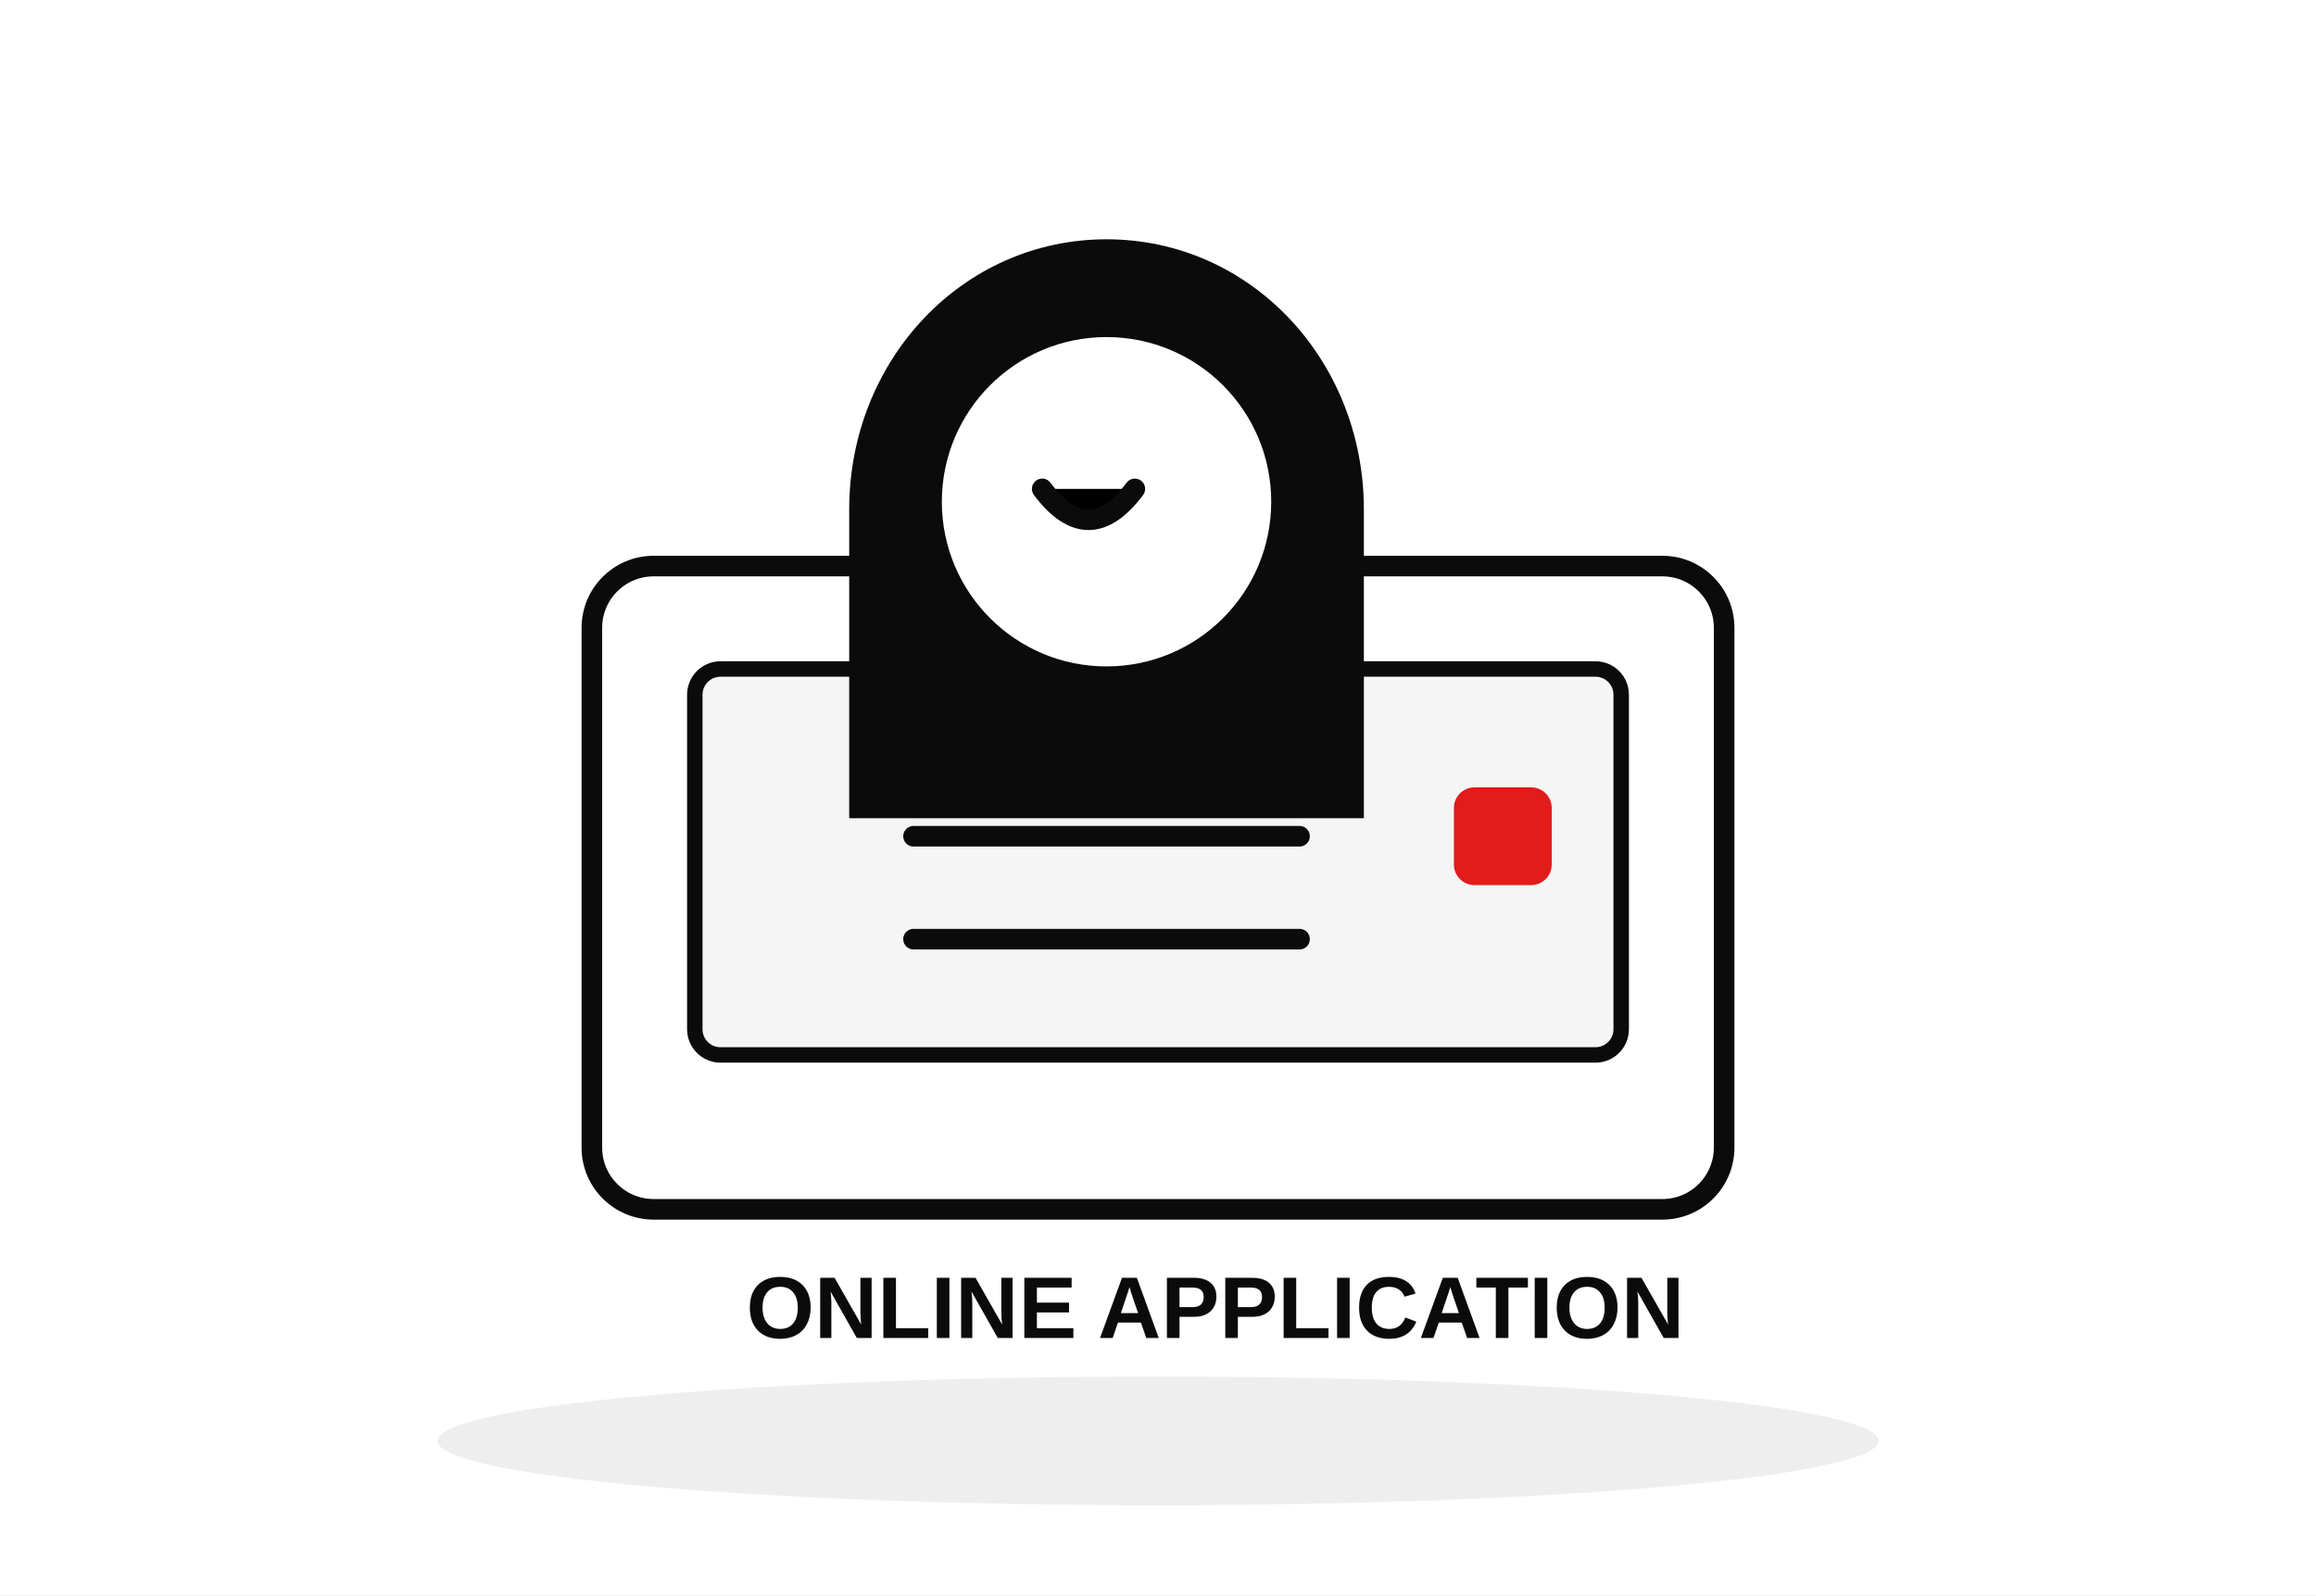
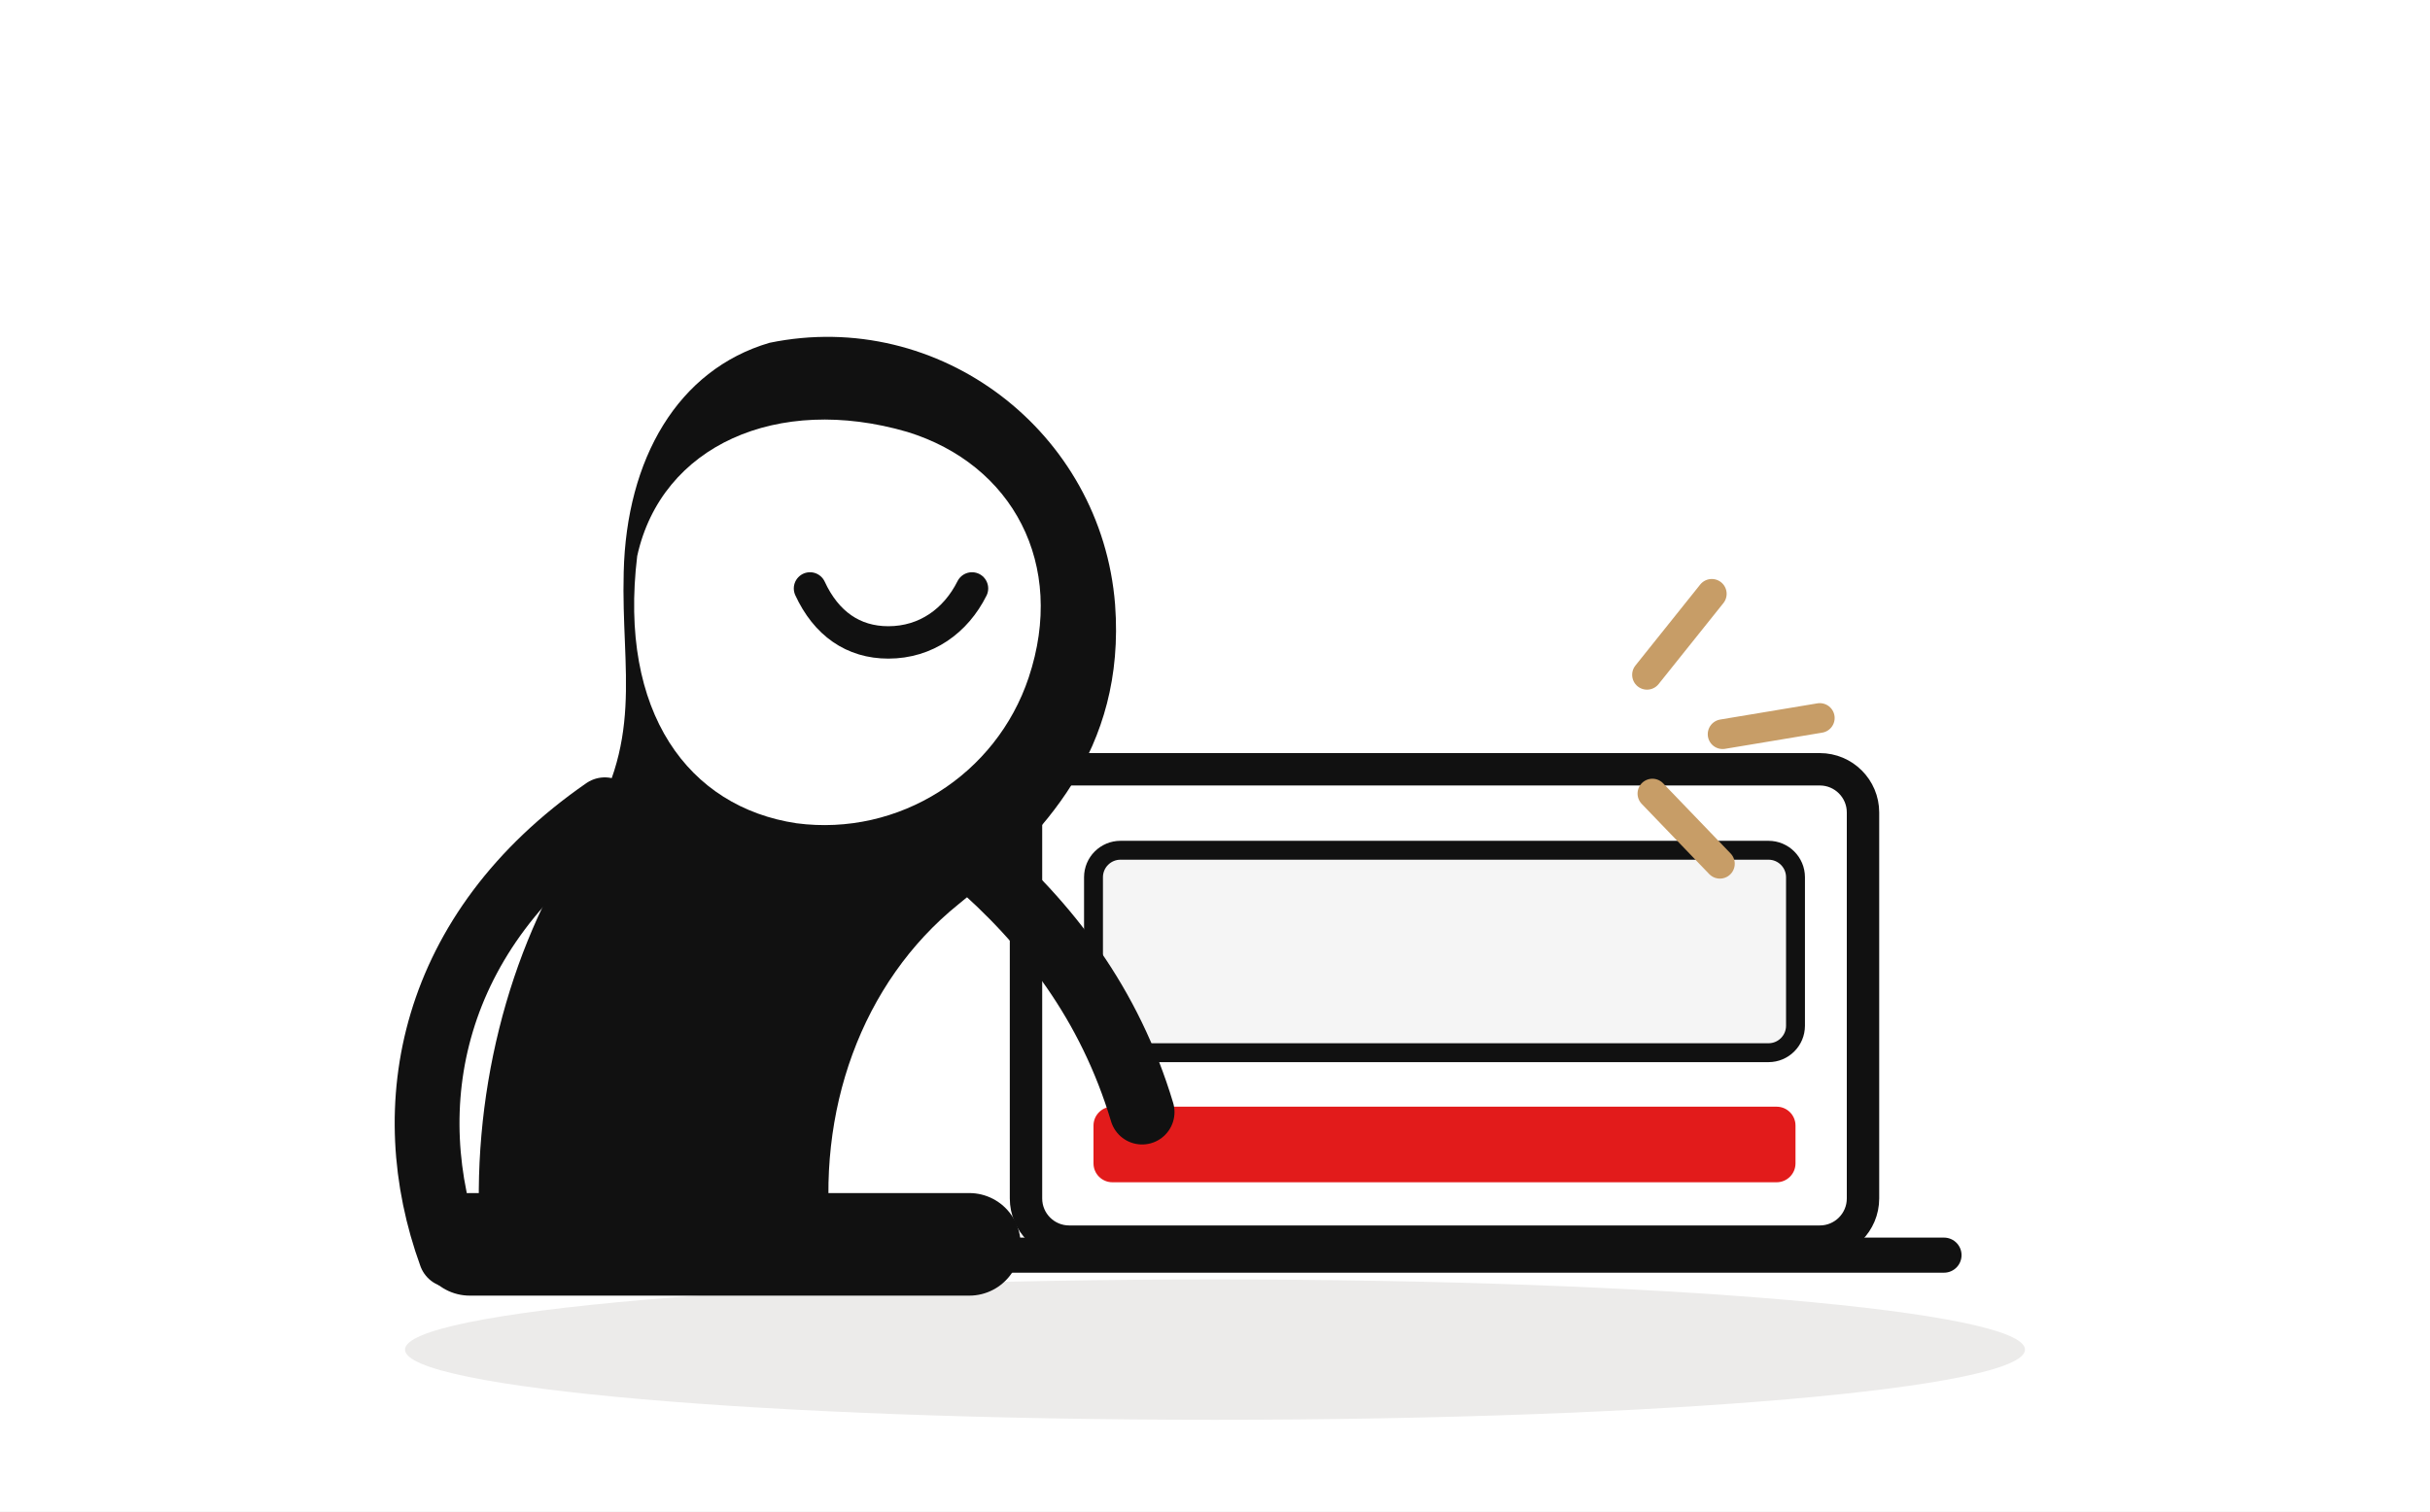
- <svg xmlns="http://www.w3.org/2000/svg" viewBox="0 0 900 620">
-   <style>.s{stroke:#0b0b0b;stroke-width:8;stroke-linecap:round;stroke-linejoin:round}.f{fill:#0b0b0b}.w{fill:#fff}.r{fill:#e21b1b}.g{fill:#c4a071}.t{font:700 34px Arial, sans-serif;fill:#0b0b0b}</style>
-   <rect width="900" height="620" fill="#fff" />
-   <ellipse cx="450" cy="560" rx="280" ry="25" fill="#eee" />
-   <rect x="230" y="220" width="440" height="250" rx="24" fill="#fff" stroke="#0b0b0b" stroke-width="8" />
-   <rect x="270" y="260" width="360" height="150" rx="10" fill="#f5f5f5" stroke="#0b0b0b" stroke-width="6" />
-   <path class="f" d="M330 198c0-58 44-105 100-105s100 47 100 105v120H330z" />
-   <circle cx="430" cy="195" r="64" class="w" />
-   <path class="s" d="M405 190q18 24 36 0" />
-   <path class="s" d="M505 325h-150M505 365h-150" />
-   <rect x="565" y="306" width="38" height="38" rx="8" class="r" />
-   <text x="290" y="520" class="t">ONLINE APPLICATION</text>
+ <svg xmlns="http://www.w3.org/2000/svg" viewBox="0 0 900 560" role="img" aria-label="Cartoon model applying online at a laptop">
+   <rect width="900" height="560" fill="#fff" />
+   <ellipse cx="450" cy="500" rx="300" ry="26" fill="#ecebea" />
+   <rect x="380" y="285" width="310" height="175" rx="16" fill="#fff" stroke="#111" stroke-width="12" />
+   <rect x="405" y="315" width="260" height="75" rx="10" fill="#f5f5f5" stroke="#111" stroke-width="7" />
+   <rect x="405" y="410" width="260" height="28" rx="7" fill="#e21b1b" />
+   <line x1="345" y1="465" x2="720" y2="465" stroke="#111" stroke-width="13" stroke-linecap="round" />
+   <path d="M285 127c63-13 123 33 128 97 4 54-27 86-58 111-36 29-53 77-47 126H178c-4-54 10-109 37-150 24-36 15-62 16-99 1-42 20-75 54-85z" fill="#111" />
+   <path d="M236 206c9-41 52-60 100-46 39 12 59 49 45 91-12 36-48 59-86 54-40-6-66-41-59-99z" fill="#fff" />
+   <path d="M300 218c6 13 16 20 29 20 14 0 25-8 31-20" fill="none" stroke="#111" stroke-width="12" stroke-linecap="round" />
+   <path d="M224 300c-65 45-77 110-57 165" fill="none" stroke="#111" stroke-width="24" stroke-linecap="round" />
+   <path d="M360 318c28 24 51 54 63 94" fill="none" stroke="#111" stroke-width="24" stroke-linecap="round" />
+   <path d="M174 461h185" stroke="#111" stroke-width="38" stroke-linecap="round" />
+   <path d="M610 250l24-30M638 272l36-6M612 294l25 26" stroke="#c79d67" stroke-width="11" stroke-linecap="round" />
</svg>
